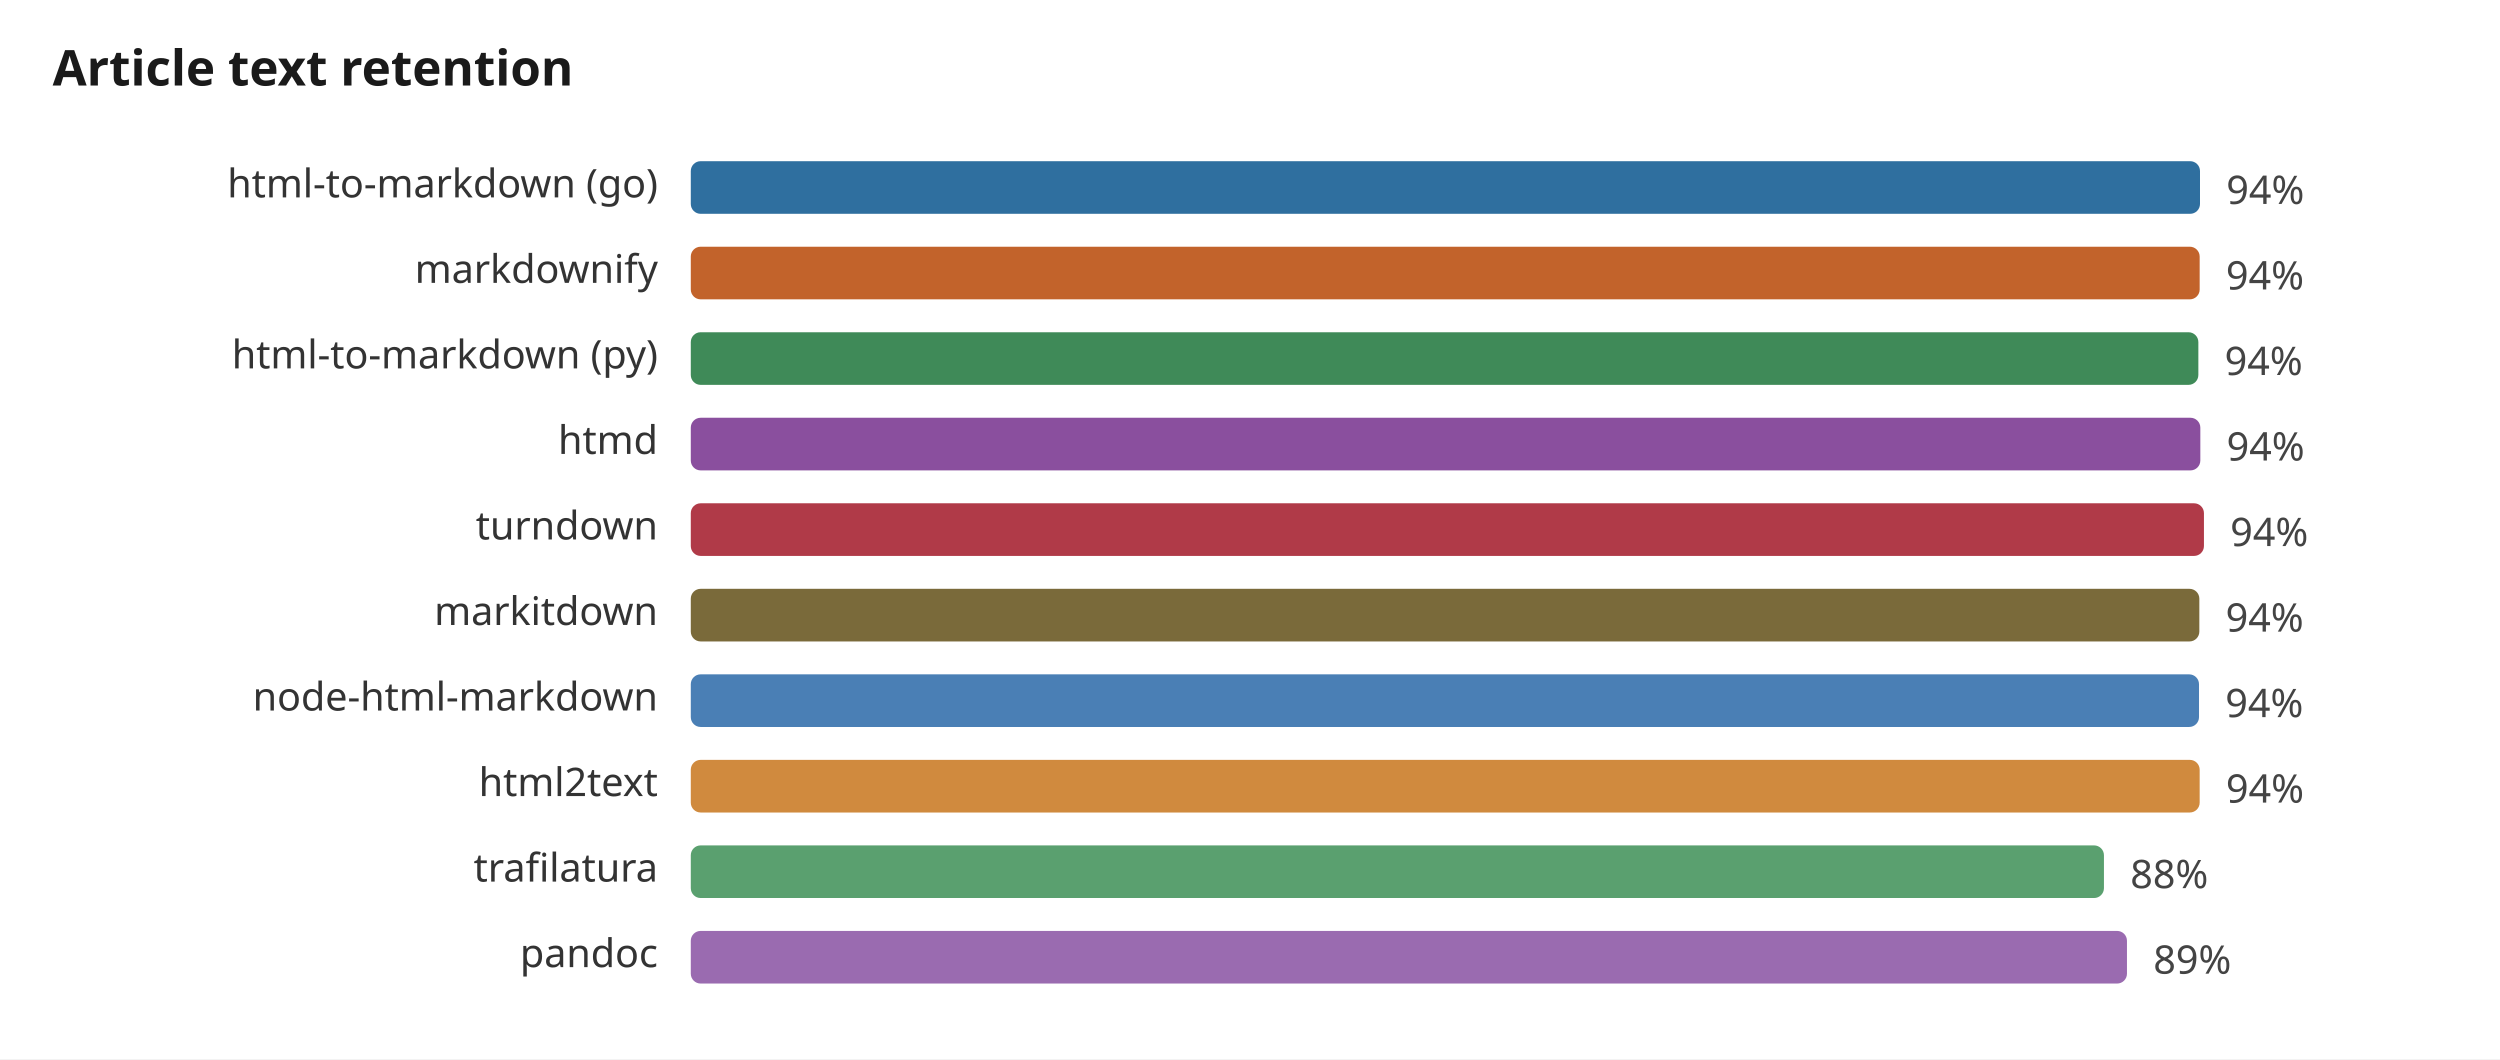
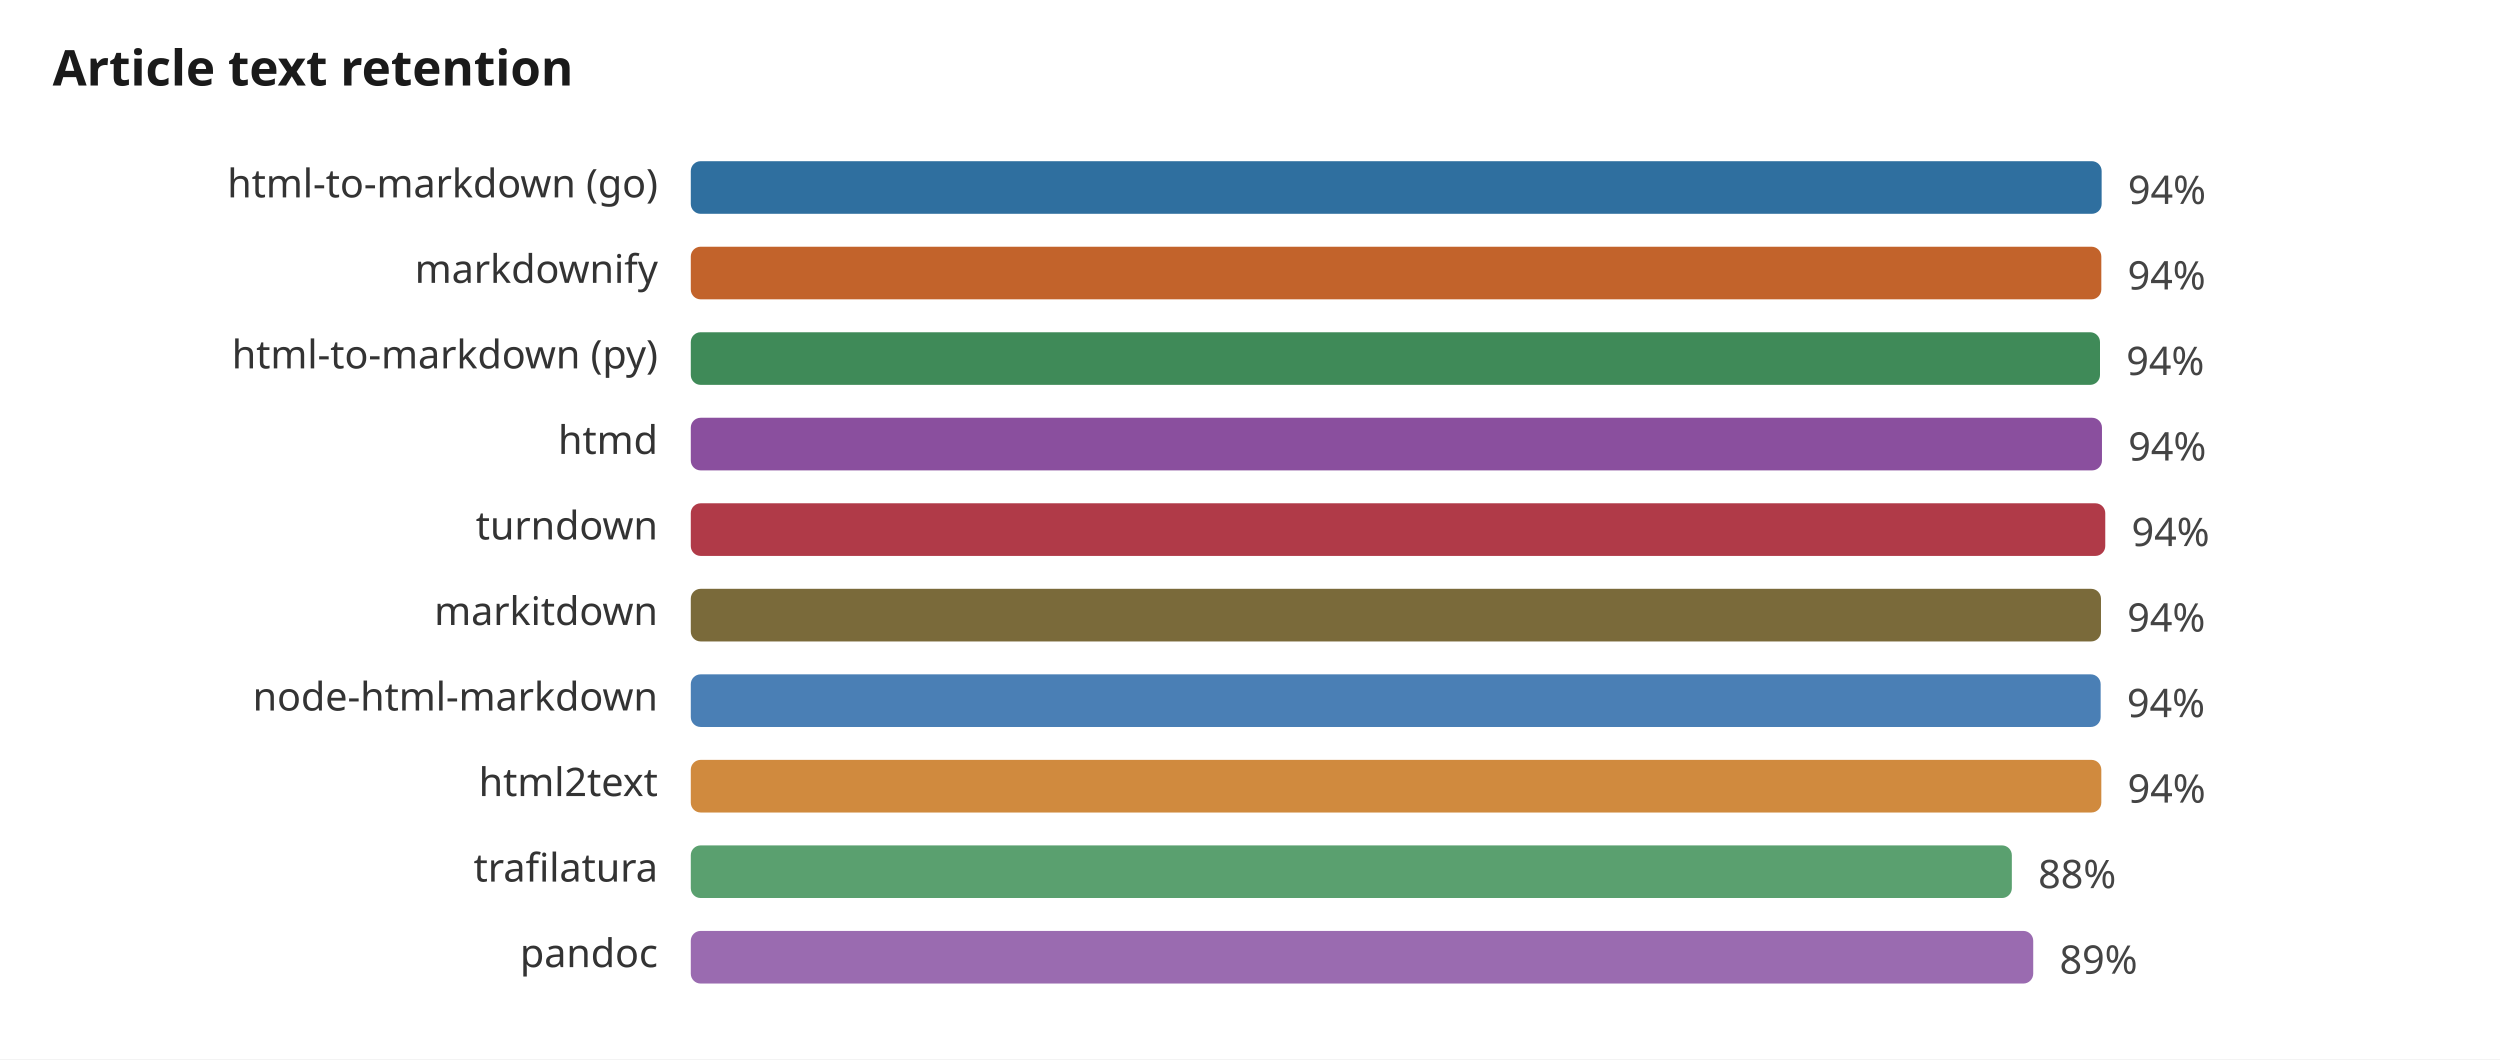
<svg xmlns="http://www.w3.org/2000/svg" width="760" height="322" viewBox="0 0 760 322" font-family="system-ui, sans-serif">
  <rect width="760" height="322" fill="#ffffff" />
  <text x="16" y="26" font-size="15" font-weight="600" fill="#1a1a1a">Article text retention</text>
  <text x="200" y="60" font-size="12" text-anchor="end" fill="#333">html-to-markdown (go)</text>
-   <rect x="210" y="49" width="458.8" height="16" rx="3" fill="#2f6f9f" />
-   <text x="676.8" y="62" font-size="12" fill="#444">94%</text>
+   <rect x="210" y="49" width="428.9" height="16" rx="3" fill="#2f6f9f" />
+   <text x="646.9" y="62" font-size="12" fill="#444">94%</text>
  <text x="200" y="86" font-size="12" text-anchor="end" fill="#333">markdownify</text>
-   <rect x="210" y="75" width="458.7" height="16" rx="3" fill="#c2632b" />
-   <text x="676.7" y="88" font-size="12" fill="#444">94%</text>
+   <rect x="210" y="75" width="428.8" height="16" rx="3" fill="#c2632b" />
+   <text x="646.8" y="88" font-size="12" fill="#444">94%</text>
  <text x="200" y="112" font-size="12" text-anchor="end" fill="#333">html-to-markdown (py)</text>
-   <rect x="210" y="101" width="458.3" height="16" rx="3" fill="#3f8a58" />
-   <text x="676.3" y="114" font-size="12" fill="#444">94%</text>
+   <rect x="210" y="101" width="428.4" height="16" rx="3" fill="#3f8a58" />
+   <text x="646.4" y="114" font-size="12" fill="#444">94%</text>
  <text x="200" y="138" font-size="12" text-anchor="end" fill="#333">htmd</text>
-   <rect x="210" y="127" width="458.9" height="16" rx="3" fill="#8a4f9e" />
-   <text x="676.9" y="140" font-size="12" fill="#444">94%</text>
+   <rect x="210" y="127" width="429.0" height="16" rx="3" fill="#8a4f9e" />
+   <text x="647.0" y="140" font-size="12" fill="#444">94%</text>
  <text x="200" y="164" font-size="12" text-anchor="end" fill="#333">turndown</text>
-   <rect x="210" y="153" width="460.0" height="16" rx="3" fill="#b03a48" />
-   <text x="678.0" y="166" font-size="12" fill="#444">94%</text>
+   <rect x="210" y="153" width="430.0" height="16" rx="3" fill="#b03a48" />
+   <text x="648.0" y="166" font-size="12" fill="#444">94%</text>
  <text x="200" y="190" font-size="12" text-anchor="end" fill="#333">markitdown</text>
-   <rect x="210" y="179" width="458.6" height="16" rx="3" fill="#7a6a3a" />
-   <text x="676.6" y="192" font-size="12" fill="#444">94%</text>
+   <rect x="210" y="179" width="428.7" height="16" rx="3" fill="#7a6a3a" />
+   <text x="646.7" y="192" font-size="12" fill="#444">94%</text>
  <text x="200" y="216" font-size="12" text-anchor="end" fill="#333">node-html-markdown</text>
-   <rect x="210" y="205" width="458.5" height="16" rx="3" fill="#4a7fb5" />
-   <text x="676.5" y="218" font-size="12" fill="#444">94%</text>
+   <rect x="210" y="205" width="428.6" height="16" rx="3" fill="#4a7fb5" />
+   <text x="646.6" y="218" font-size="12" fill="#444">94%</text>
  <text x="200" y="242" font-size="12" text-anchor="end" fill="#333">html2text</text>
-   <rect x="210" y="231" width="458.7" height="16" rx="3" fill="#d08a3e" />
-   <text x="676.7" y="244" font-size="12" fill="#444">94%</text>
+   <rect x="210" y="231" width="428.8" height="16" rx="3" fill="#d08a3e" />
+   <text x="646.8" y="244" font-size="12" fill="#444">94%</text>
  <text x="200" y="268" font-size="12" text-anchor="end" fill="#333">trafilatura</text>
-   <rect x="210" y="257" width="429.6" height="16" rx="3" fill="#5aa06f" />
-   <text x="647.6" y="270" font-size="12" fill="#444">88%</text>
+   <rect x="210" y="257" width="401.6" height="16" rx="3" fill="#5aa06f" />
+   <text x="619.6" y="270" font-size="12" fill="#444">88%</text>
  <text x="200" y="294" font-size="12" text-anchor="end" fill="#333">pandoc</text>
-   <rect x="210" y="283" width="436.6" height="16" rx="3" fill="#9a6bb0" />
-   <text x="654.6" y="296" font-size="12" fill="#444">89%</text>
+   <rect x="210" y="283" width="408.1" height="16" rx="3" fill="#9a6bb0" />
+   <text x="626.1" y="296" font-size="12" fill="#444">89%</text>
</svg>
